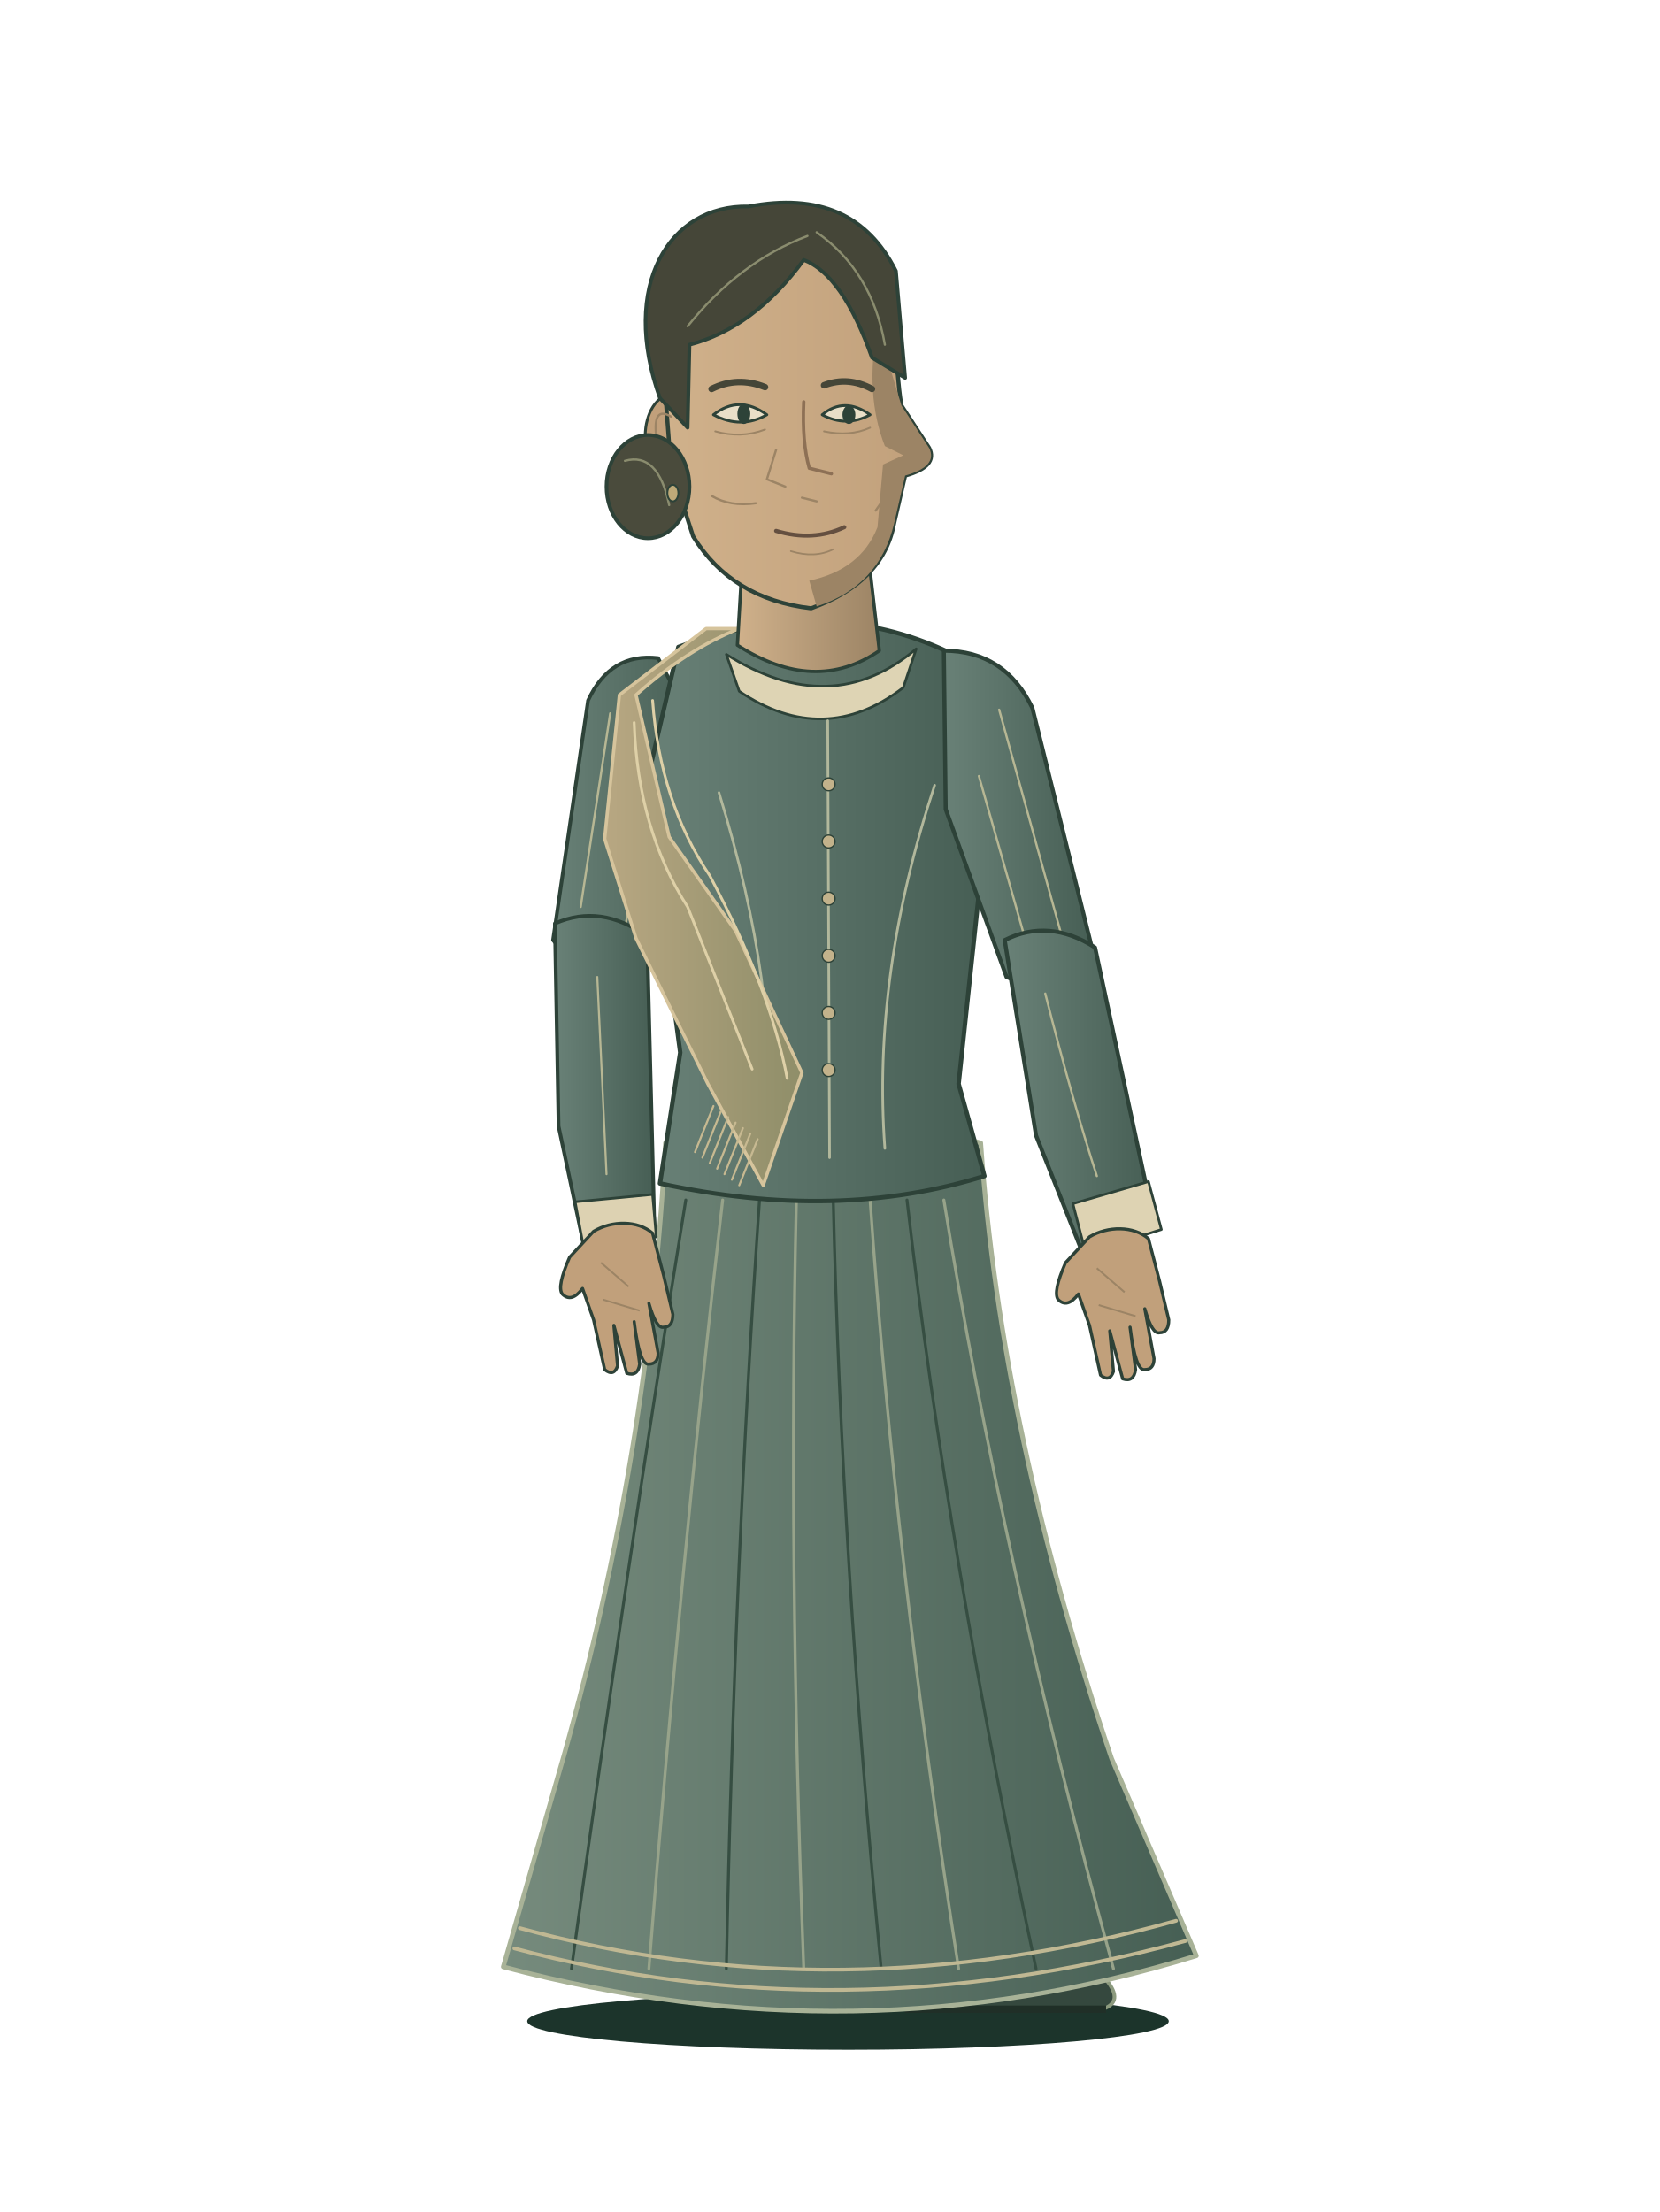
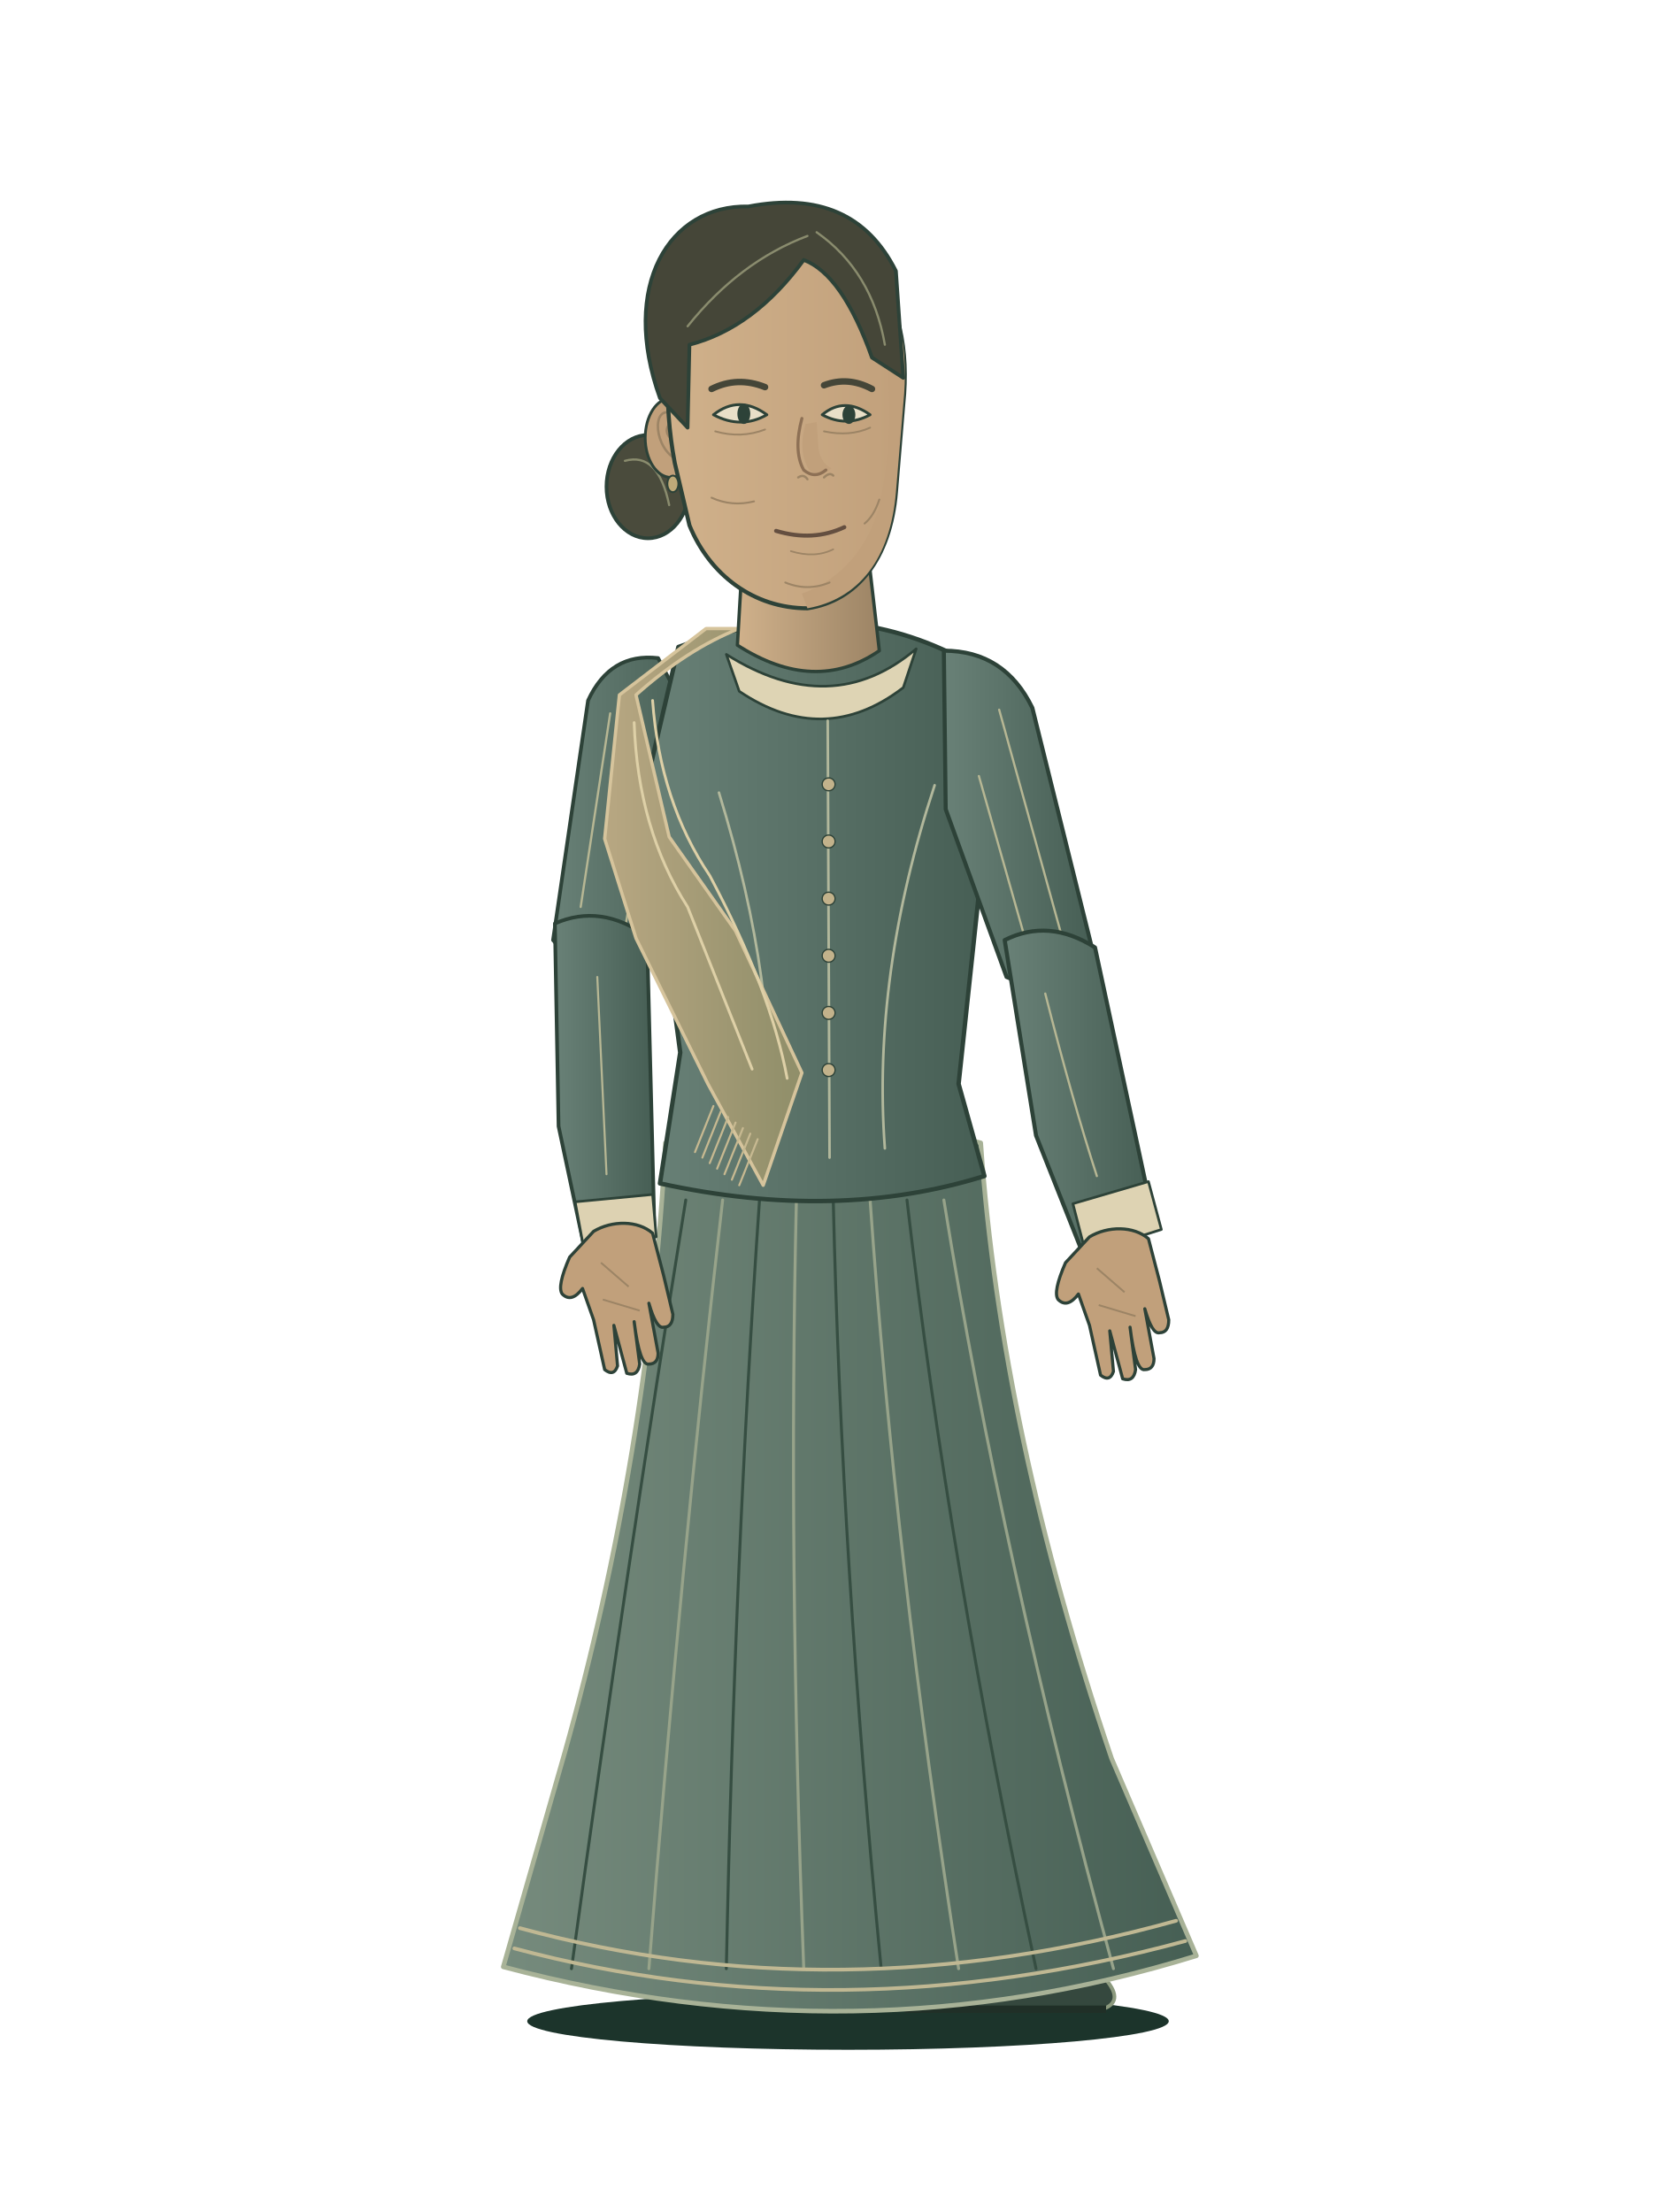
<svg xmlns="http://www.w3.org/2000/svg" width="900" height="1200" viewBox="0 0 900 1200">
  <defs>
    <linearGradient id="linear-gradient-1" x1="357" y1="750.298" x2="442" y2="750.298" gradientUnits="userSpaceOnUse">
      <stop offset="0" stop-color="#44594f" />
      <stop offset="1" stop-color="#415b51" />
    </linearGradient>
    <linearGradient id="linear-gradient-2" x1="358" y1="930.214" x2="434" y2="930.214" gradientUnits="userSpaceOnUse">
      <stop offset="0" stop-color="#44594f" />
      <stop offset="1" stop-color="#40594f" />
    </linearGradient>
    <linearGradient id="linear-gradient-3" x1="439" y1="751.641" x2="542" y2="751.641" gradientUnits="userSpaceOnUse">
      <stop offset="0" stop-color="#44594f" />
      <stop offset="1" stop-color="#4e665a" />
    </linearGradient>
    <linearGradient id="linear-gradient-4" x1="465" y1="934.595" x2="548" y2="934.595" gradientUnits="userSpaceOnUse">
      <stop offset="0" stop-color="#44594f" />
      <stop offset="1" stop-color="#40594f" />
    </linearGradient>
    <linearGradient id="linear-gradient-5" x1="273" y1="850.042" x2="649" y2="850.042" gradientUnits="userSpaceOnUse">
      <stop offset="0" stop-color="#768b7d" />
      <stop offset="1" stop-color="#465f54" />
    </linearGradient>
    <linearGradient id="linear-gradient-6" x1="300" y1="442.536" x2="380" y2="442.536" gradientUnits="userSpaceOnUse">
      <stop offset="0" stop-color="#698177" />
      <stop offset="1" stop-color="#465e54" />
    </linearGradient>
    <linearGradient id="linear-gradient-7" x1="301" y1="586.914" x2="355" y2="586.914" gradientUnits="userSpaceOnUse">
      <stop offset="0" stop-color="#698177" />
      <stop offset="1" stop-color="#465e54" />
    </linearGradient>
    <linearGradient id="linear-gradient-8" x1="350" y1="494.4" x2="536" y2="494.4" gradientUnits="userSpaceOnUse">
      <stop offset="0" stop-color="#698177" />
      <stop offset="1" stop-color="#465e54" />
    </linearGradient>
    <linearGradient id="linear-gradient-9" x1="512" y1="443.452" x2="594" y2="443.452" gradientUnits="userSpaceOnUse">
      <stop offset="0" stop-color="#698177" />
      <stop offset="1" stop-color="#465e54" />
    </linearGradient>
    <linearGradient id="linear-gradient-10" x1="545" y1="591.929" x2="626" y2="591.929" gradientUnits="userSpaceOnUse">
      <stop offset="0" stop-color="#698177" />
      <stop offset="1" stop-color="#465e54" />
    </linearGradient>
    <linearGradient id="linear-gradient-11" x1="328" y1="492" x2="435" y2="492" gradientUnits="userSpaceOnUse">
      <stop offset="0" stop-color="#b8a782" />
      <stop offset="1" stop-color="#8f8e69" />
    </linearGradient>
    <linearGradient id="linear-gradient-12" x1="400" y1="331.647" x2="477" y2="331.647" gradientUnits="userSpaceOnUse">
      <stop offset="0" stop-color="#d0b18b" />
      <stop offset="1" stop-color="#9c8465" />
    </linearGradient>
-     <linearGradient id="linear-gradient-13" x1="360" y1="230.246" x2="505.087" y2="230.246" gradientUnits="userSpaceOnUse">
+     <linearGradient id="linear-gradient-13" x1="362.191" y1="230.229" x2="490.819" y2="230.229" gradientUnits="userSpaceOnUse">
      <stop offset="0" stop-color="#d0b18b" />
      <stop offset="1" stop-color="#c1a07b" />
    </linearGradient>
  </defs>
  <g id="Layer_1" data-name="Layer 1">
  </g>
  <g id="_00_sombra" data-name="00_sombra">
    <ellipse cx="460" cy="1096.5" rx="174" ry="15.5" fill="#1c342b" />
  </g>
  <g id="_01_muslo_lejano" data-name="01_muslo_lejano">
    <path d="M366 635 L442 643 L433 853 C416.333 868.333 394.333 869.667 367 857 L357 746 Z" fill="url(#linear-gradient-1)" stroke="#2d4238" stroke-width="2" stroke-linecap="round" stroke-linejoin="round" />
    <path d="M383 678 C377 732 378 785 386 837 M424 685 L411 840" fill="none" stroke="#9ba38a" stroke-width="1.2" stroke-linecap="round" stroke-linejoin="round" />
  </g>
  <g id="_02_pantorrilla_lejana" data-name="02_pantorrilla_lejana">
    <path d="M369 826 C391.667 819.333 413.333 822 434 834 L426 1038 L367 1038 L358 943 Z" fill="url(#linear-gradient-2)" stroke="#2d4238" stroke-width="2" stroke-linecap="round" stroke-linejoin="round" />
    <path d="M383 854 C375 915.333 374.333 970.333 381 1019 M420 877 L406 1021" fill="none" stroke="#9aa28a" stroke-width="1.1" stroke-linecap="round" stroke-linejoin="round" />
    <polygon points="365,1023 427,1023 425,1041 365,1041" fill="#8b9680" stroke="#2d4238" stroke-width="1.2" stroke-linecap="round" stroke-linejoin="round" />
  </g>
  <g id="_03_zapato_lejano" data-name="03_zapato_lejano">
    <polygon points="369,1026 425,1026 431,1053 422,1069 354,1076 326,1071 327,1059 365,1049" fill="#35483e" stroke="#8c9a7e" stroke-width="2" stroke-linecap="round" stroke-linejoin="round" />
    <line x1="331" y1="1074" x2="421" y2="1070" fill="none" stroke="#202f27" stroke-width="4" stroke-miterlimit="10" />
    <path d="M372 1035 C386 1040.333 402.667 1041.333 422 1038" fill="none" stroke="#9ca88a" stroke-width="1.1" stroke-linecap="round" stroke-linejoin="round" />
  </g>
  <g id="_04_muslo_cercano" data-name="04_muslo_cercano">
    <path d="M439 641 L523 634 L542 752 L535 864 C511 872.667 487.667 870.667 465 858 L451 765 Z" fill="url(#linear-gradient-3)" stroke="#2d4238" stroke-width="2" stroke-linecap="round" stroke-linejoin="round" />
    <path d="M466 679 C478.667 729.667 484.333 785.333 483 846 M513 689 L519 840" fill="none" stroke="#a4ad90" stroke-width="1.2" stroke-linecap="round" stroke-linejoin="round" />
  </g>
  <g id="_05_pantorrilla_cercana" data-name="05_pantorrilla_cercana">
    <path d="M465 833 C487 821.667 510.333 822.667 535 836 L548 1038 L489 1044 L470 943 Z" fill="url(#linear-gradient-4)" stroke="#2d4238" stroke-width="2" stroke-linecap="round" stroke-linejoin="round" />
    <path d="M485 855 C487.667 915.667 494.667 972.333 506 1025 M523 859 L534 1017" fill="none" stroke="#9aa28a" stroke-width="1.1" stroke-linecap="round" stroke-linejoin="round" />
    <polygon points="487,1025 548,1020 552,1040 489,1046" fill="#8b9680" stroke="#2d4238" stroke-width="1.2" stroke-linecap="round" stroke-linejoin="round" />
  </g>
  <g id="_06_zapato_cercano" data-name="06_zapato_cercano">
    <path d="M488 1030 L545 1026 L553 1054 L600 1074 C606.667 1082 606 1087.333 598 1090 L493 1090 L480 1079 Z" fill="#35483e" stroke="#8c9a7e" stroke-width="2" stroke-linecap="round" stroke-linejoin="round" />
    <line x1="491" y1="1090" x2="600" y2="1090" fill="none" stroke="#202f27" stroke-width="4" stroke-miterlimit="10" />
    <path d="M504 1039 C519.333 1043 533.333 1042.333 546 1037 M552 1056 C566.667 1058 576 1065 580 1077" fill="none" stroke="#9ca88a" stroke-width="1.1" stroke-linecap="round" stroke-linejoin="round" />
  </g>
  <g id="_07_falda" data-name="07_falda">
    <path d="M361 620 C420.333 605.333 477.333 605.333 532 620 C539.333 724.667 563 836 603 954 L649 1061 C526.333 1099 401 1101 273 1067 L306 952 C336.667 843.333 355 732.667 361 620 Z" fill="url(#linear-gradient-5)" stroke="#a8b297" stroke-width="2.5" stroke-linecap="round" stroke-linejoin="round" />
    <path d="M372 651 C351 781 330.333 920 310 1068" fill="none" stroke="#364e42" stroke-width="1.6" stroke-linecap="round" stroke-linejoin="round" />
    <path d="M392 651 C377 781 363.667 920 352 1068" fill="none" stroke="#97a38a" stroke-width="1.6" stroke-linecap="round" stroke-linejoin="round" />
    <path d="M412 651 C403 781 397 920 394 1068" fill="none" stroke="#364e42" stroke-width="1.6" stroke-linecap="round" stroke-linejoin="round" />
    <path d="M432 651 C429 781 430.333 920 436 1068" fill="none" stroke="#97a38a" stroke-width="1.6" stroke-linecap="round" stroke-linejoin="round" />
    <path d="M452 651 C455 781 463.667 920 478 1068" fill="none" stroke="#364e42" stroke-width="1.6" stroke-linecap="round" stroke-linejoin="round" />
    <path d="M472 651 C481 781 497 920 520 1068" fill="none" stroke="#97a38a" stroke-width="1.6" stroke-linecap="round" stroke-linejoin="round" />
    <path d="M492 651 C507 781 530.333 920 562 1068" fill="none" stroke="#364e42" stroke-width="1.6" stroke-linecap="round" stroke-linejoin="round" />
    <path d="M512 651 C533 781 563.667 920 604 1068" fill="none" stroke="#97a38a" stroke-width="1.6" stroke-linecap="round" stroke-linejoin="round" />
    <path d="M282 1046 C397.333 1077.333 516 1076 638 1042 M279 1057 C396.333 1088.333 517.667 1087 643 1053" fill="none" stroke="#c0b893" stroke-width="2" stroke-linecap="round" stroke-linejoin="round" />
    <path d="M370 624 C420.667 636 473.667 635.667 529 623" fill="none" stroke="#d4c49d" stroke-width="3" stroke-linecap="round" stroke-linejoin="round" />
  </g>
  <g id="_08_brazo_lejano" data-name="08_brazo_lejano">
    <path d="M357 357 C339.667 355 327 362.667 319 380 L300 510 C313.333 526.667 330 532 350 526 L380 401 Z" fill="url(#linear-gradient-6)" stroke="#2d4238" stroke-width="2" stroke-linecap="round" stroke-linejoin="round" />
    <path d="M331 387 L315 492 M355 410 L338 510" fill="none" stroke="#b7b794" stroke-width="1.2" stroke-linecap="round" stroke-linejoin="round" />
  </g>
  <g id="_09_antebrazo_lejano" data-name="09_antebrazo_lejano">
    <path d="M301 501 C317.667 493.667 334.333 496 351 508 L355 667 L317 677 L303 611 Z" fill="url(#linear-gradient-7)" stroke="#2d4238" stroke-width="2" stroke-linecap="round" stroke-linejoin="round" />
    <polygon points="312,652 354,648 356,671 317,679" fill="#ddd2b2" stroke="#2d4238" stroke-width="1.4" stroke-linecap="round" stroke-linejoin="round" />
    <line x1="324" y1="530" x2="329" y2="637" fill="none" stroke="#b7b794" stroke-width="1.1" stroke-linecap="round" stroke-linejoin="round" />
  </g>
  <g id="_10_mano_lejana" data-name="10_mano_lejana">
    <path d="M322 668 C332 662 346 662 354 669 L360 692 L365 713 C365 717.667 363.333 720 360 720 C357.333 720.667 354.667 716.333 352 707 L357 734 C357 738 355.333 740 352 740 C348.667 740.667 346 733 344 717 L347 740 C346.333 744.667 344 746.333 340 745 L333 719 L335 741 C333.667 745 331.333 745.667 328 743 L322 716 L316 699 C312 704.333 308.333 705.333 305 702 C303 699.333 304.333 692.667 309 682 Z" fill="#c1a07b" stroke="#2d4238" stroke-width="1.7" stroke-linecap="round" stroke-linejoin="round" />
    <line x1="326" y1="685" x2="341" y2="698" fill="none" stroke="#9c8465" stroke-miterlimit="10" />
    <line x1="327" y1="705" x2="347" y2="711" fill="none" stroke="#9c8465" stroke-miterlimit="10" />
  </g>
  <g id="_11_torso" data-name="11_torso">
    <path d="M368 351 C421.333 331.667 470.333 332.667 515 354 L536 438 L520 588 L534 638 C480.667 654.667 422 656 358 642 L369 571 L350 428 Z" fill="url(#linear-gradient-8)" stroke="#2d4238" stroke-width="2.4" stroke-linecap="round" stroke-linejoin="round" />
    <path d="M394 355 C432 379 466.333 378 497 352 L490 373 C461.333 395 431.667 395.667 401 375 Z" fill="#ded4b4" stroke="#2d4238" stroke-width="1.4" stroke-linecap="round" stroke-linejoin="round" />
    <path d="M449 391 L450 628 M390 430 C412 501.333 420.667 564.333 416 619 M507 426 C484.333 494.667 475.333 560.333 480 623" fill="none" stroke="#b2b89c" stroke-width="1.4" stroke-linecap="round" stroke-linejoin="round" />
    <circle cx="449.5" cy="425.5" r="3.5" fill="#c2b28b" stroke="#2d4238" stroke-width="0.7" stroke-miterlimit="10" />
    <circle cx="449.5" cy="456.5" r="3.5" fill="#c2b28b" stroke="#2d4238" stroke-width="0.7" stroke-miterlimit="10" />
    <circle cx="449.5" cy="487.5" r="3.5" fill="#c2b28b" stroke="#2d4238" stroke-width="0.7" stroke-miterlimit="10" />
    <circle cx="449.5" cy="518.5" r="3.5" fill="#c2b28b" stroke="#2d4238" stroke-width="0.7" stroke-miterlimit="10" />
    <circle cx="449.5" cy="549.5" r="3.5" fill="#c2b28b" stroke="#2d4238" stroke-width="0.7" stroke-miterlimit="10" />
    <circle cx="449.5" cy="580.5" r="3.5" fill="#c2b28b" stroke="#2d4238" stroke-width="0.7" stroke-miterlimit="10" />
  </g>
  <g id="_12_brazo_cercano" data-name="12_brazo_cercano">
    <path d="M512 353 C534 353 550 363.333 560 384 L594 521 C578.667 534.333 562.667 537.333 546 530 L513 439 Z" fill="url(#linear-gradient-9)" stroke="#2d4238" stroke-width="2.2" stroke-linecap="round" stroke-linejoin="round" />
    <path d="M542 385 L576 508 M531 421 L556 509" fill="none" stroke="#b7b794" stroke-width="1.2" stroke-linecap="round" stroke-linejoin="round" />
  </g>
  <g id="_13_antebrazo_cercano" data-name="13_antebrazo_cercano">
    <path d="M545 510 C561 502 577.333 503.333 594 514 L626 663 L587 679 L562 616 Z" fill="url(#linear-gradient-10)" stroke="#2d4238" stroke-width="2.2" stroke-linecap="round" stroke-linejoin="round" />
    <polygon points="582,653 623,641 630,667 589,680" fill="#ded3b3" stroke="#2d4238" stroke-width="1.4" stroke-linecap="round" stroke-linejoin="round" />
    <path d="M567 539 C577 578.333 586.333 611.333 595 638" fill="none" stroke="#b7b794" stroke-width="1.2" stroke-linecap="round" stroke-linejoin="round" />
  </g>
  <g id="_14_mano_cercana" data-name="14_mano_cercana">
    <path d="M591 671 C601 665 615 665 623 672 L629 695 L634 716 C634 720.667 632.333 723 629 723 C626.333 723.667 623.667 719.333 621 710 L626 737 C626 741 624.333 743 621 743 C617.667 743.667 615 736 613 720 L616 743 C615.333 747.667 613 749.333 609 748 L602 722 L604 744 C602.667 748 600.333 748.667 597 746 L591 719 L585 702 C581 707.333 577.333 708.333 574 705 C572 702.333 573.333 695.667 578 685 Z" fill="#c1a07b" stroke="#2d4238" stroke-width="1.7" stroke-linecap="round" stroke-linejoin="round" />
    <line x1="595" y1="688" x2="610" y2="701" fill="none" stroke="#9c8465" stroke-miterlimit="10" />
    <line x1="596" y1="708" x2="616" y2="714" fill="none" stroke="#9c8465" stroke-miterlimit="10" />
  </g>
  <g id="_15_chal" data-name="15_chal">
    <path d="M401 341 C382.333 348.333 363.667 360.333 345 377 L363 454 L399 505 L435 582 L414 643 L384 588 L345 509 L328 455 L336 377 L383 341 Z" fill="url(#linear-gradient-11)" stroke="#d6c49c" stroke-width="1.8" stroke-linecap="round" stroke-linejoin="round" />
    <path d="M354 380 C356.667 416.667 367 448.333 385 475 C407 516.333 421 553 427 585 M344 392 C345.333 430.667 355 464 373 492 L408 580" fill="none" stroke="#ded0a7" stroke-width="1.5" stroke-linecap="round" stroke-linejoin="round" />
    <line x1="387" y1="600" x2="377" y2="625" fill="none" stroke="#c7b991" stroke-width="1.1" stroke-linecap="round" stroke-linejoin="round" />
    <line x1="391" y1="603" x2="381" y2="628" fill="none" stroke="#c7b991" stroke-width="1.1" stroke-linecap="round" stroke-linejoin="round" />
    <line x1="395" y1="606" x2="385" y2="631" fill="none" stroke="#c7b991" stroke-width="1.1" stroke-linecap="round" stroke-linejoin="round" />
    <line x1="399" y1="609" x2="389" y2="634" fill="none" stroke="#c7b991" stroke-width="1.1" stroke-linecap="round" stroke-linejoin="round" />
    <line x1="403" y1="612" x2="393" y2="637" fill="none" stroke="#c7b991" stroke-width="1.1" stroke-linecap="round" stroke-linejoin="round" />
    <line x1="407" y1="615" x2="397" y2="640" fill="none" stroke="#c7b991" stroke-width="1.1" stroke-linecap="round" stroke-linejoin="round" />
    <line x1="411" y1="618" x2="401" y2="643" fill="none" stroke="#c7b991" stroke-width="1.1" stroke-linecap="round" stroke-linejoin="round" />
  </g>
  <g id="_18_cuello" data-name="18_cuello">
    <path d="M403 299 L471 301 L477 353 C453.667 369 428 368 400 350 Z" fill="url(#linear-gradient-12)" stroke="#2d4238" stroke-width="1.8" stroke-linecap="round" stroke-linejoin="round" />
    <path d="M407 311 C425.667 325.667 446 326 468 312" fill="none" stroke="#9c8465" stroke-width="1.2" stroke-linecap="round" stroke-linejoin="round" />
  </g>
  <g id="_20_cabeza" data-name="20_cabeza">
-     <ellipse cx="364.5" cy="236.5" rx="14.5" ry="22.5" fill="#c1a07b" stroke="#2d4238" stroke-width="1.5" stroke-miterlimit="10" />
-     <path d="M371 148 C393 124 443 125 471 149 C488 170 485 197 489 220 L504 243 C507.333 249.667 503 254.667 491 258 L485 284 C481 305.333 466 320.667 440 330 C411.333 326.667 390 313.667 376 291 L364 254 L360 202 Z" fill="url(#linear-gradient-13)" stroke="#2d4238" stroke-width="2.2" stroke-linecap="round" stroke-linejoin="round" />
-     <path d="M476 177 C471.333 201.667 472.667 223.333 480 242 L490 247 L479 252 L476 286 C470 301.333 457.667 311 439 315 L443 329 C465.667 321.667 479.667 306.667 485 284 L491 258 C503 254.667 507.333 249.667 504 243 L489 220 Z" fill="#9c8465" />
-     <path d="M364 226 C357.333 222 354.667 225.667 356 237 L364 247 M421 244 L416 260 L426 264 M482 267 L475 277 M386 269 C392.667 273 400.667 274.333 410 273" fill="none" stroke="#9c8465" stroke-width="1.2" stroke-linecap="round" stroke-linejoin="round" />
-     <path d="M436 218 C435.333 232.667 436.333 244.667 439 254 L451 257" fill="none" stroke="#8d7055" stroke-width="1.8" stroke-linecap="round" stroke-linejoin="round" />
-     <line x1="435" y1="270" x2="443" y2="272" fill="none" stroke="#9c8465" stroke-width="1.2" stroke-linecap="round" stroke-linejoin="round" />
-     <path d="M358 216 C336 155 363 111 406 112 C444 104.667 470.667 116.333 486 147 L491 205 L473 194 C462.333 164 450 146.333 436 141 C418 165.667 397.333 181 374 187 L373 232 Z" fill="#454638" stroke="#2d4238" stroke-width="2" stroke-linecap="round" stroke-linejoin="round" />
-     <ellipse cx="351.5" cy="264" rx="22.5" ry="28" fill="#4a4b3c" stroke="#2d4238" stroke-width="2" stroke-miterlimit="10" />
-     <path d="M438 128 C413.333 137.333 391.667 153.667 373 177 M443 126 C463 140 475.333 160.333 480 187 M339 250 C351 246.667 359 254.667 363 274" fill="none" stroke="#8a8c6e" stroke-width="1.2" stroke-linecap="round" stroke-linejoin="round" />
-     <ellipse cx="365" cy="267.5" rx="3" ry="4.5" fill="#bea978" stroke="#2d4238" stroke-miterlimit="10" />
+     <g id="cabello_recogido_trasero">
+       <ellipse cx="351.5" cy="264" rx="22.5" ry="28" fill="#4a4b3c" stroke="#2d4238" stroke-width="2" stroke-miterlimit="10" />
+       <path d="M339 250 C351 246.667 359 254.667 363 274" fill="none" stroke="#8a8c6e" stroke-width="1.2" stroke-linecap="round" stroke-linejoin="round" />
+     </g>
+     <g id="oreja_visible">
+       <ellipse cx="364" cy="237.5" rx="14" ry="21.5" fill="#c1a07b" stroke="#2d4238" stroke-width="1.5" stroke-miterlimit="10" />
+       <path d="M366 225 C354 218 354 240 365 248 M364 229 C360.667 232.333 361 235.667 365 239" fill="none" stroke="#9c8465" stroke-width="1.3" stroke-linecap="round" stroke-linejoin="round" />
+     </g>
+     <g id="rostro_base">
+       <path d="M374 150 C393 127 445 123 471 145 C488 163 493 190 490 219 L486 267 C483 303 465 326 438 330 C409 330 385 312 374 285 L366 251 C360 219 360 179 374 150 Z" fill="url(#linear-gradient-13)" stroke="#2d4238" stroke-width="2.2" stroke-linecap="round" stroke-linejoin="round" />
+       <path d="M477 174 C484 203 484 240 478 269 C474 293 458 314 435 322 L438 330 C466 325 483 303 486 267 L490 219 C493 190 488 164 476 152 Z" fill="#c1a07b" />
+       <path d="M386 270 C393.333 273.333 401 274 409 272 M477 271 C475 277 472.333 281.333 469 284 M426 316 C434 319.333 442 319.333 450 316" fill="none" stroke="#9c8465" stroke-width="1.05" stroke-linecap="round" stroke-linejoin="round" />
+     </g>
+     <g id="nariz_central">
+       <path d="M437 230 C434 240 435 249 439 255 C443 258.333 447 258 451 254 C447 252 444.667 248.333 444 243 L443 229 Z" fill="#c1a07b" />
+       <path d="M435 227 C432 238 432 248 436 255 C440 258.333 444 258.333 448 255" fill="none" stroke="#8d7055" stroke-width="1.65" stroke-linecap="round" stroke-linejoin="round" />
+       <path d="M433 259 C435 257.667 436.667 258 438 260 M447 259 C449 257 450.667 256.667 452 258" fill="none" stroke="#9c8465" stroke-width="1.25" stroke-linecap="round" stroke-linejoin="round" />
+     </g>
+     <g id="cabello">
+       <path d="M358 216 C336 155 363 111 406 112 C444 104.667 470.667 116.333 486 147 L490 205 L473 194 C462.333 164 450 146.333 436 141 C418 165.667 397.333 181 374 187 L373 232 Z" fill="#454638" stroke="#2d4238" stroke-width="2" stroke-linecap="round" stroke-linejoin="round" />
+       <path d="M438 128 C413.333 137.333 391.667 153.667 373 177 M443 126 C463 140 475.333 160.333 480 187" fill="none" stroke="#8a8c6e" stroke-width="1.2" stroke-linecap="round" stroke-linejoin="round" />
+       <ellipse cx="365" cy="262.5" rx="3" ry="4.5" fill="#bea978" stroke="#2d4238" stroke-miterlimit="10" />
+     </g>
  </g>
  <g id="_21_ojos_abiertos" data-name="21_ojos_abiertos">
    <path d="M387 225 C396.333 217.667 406 217.667 416 225 C406.667 230.333 397 230.333 387 225 Z" fill="#e9dfc8" stroke="#2d4238" stroke-width="1.5" stroke-linecap="round" stroke-linejoin="round" />
    <ellipse cx="403.5" cy="224.5" rx="3.5" ry="5.5" fill="#2d4238" />
    <path d="M446 225 C454 218.333 462.667 218.333 472 225 C463.333 229.667 454.667 229.667 446 225 Z" fill="#e9dfc8" stroke="#2d4238" stroke-width="1.5" stroke-linecap="round" stroke-linejoin="round" />
    <ellipse cx="460.5" cy="225" rx="3.5" ry="5" fill="#2d4238" />
    <path d="M388 234 C397.333 236.667 406.333 236.333 415 233 M447 234 C456.333 236 464.667 235.333 472 232" fill="none" stroke="#9c8465" stroke-linecap="round" stroke-linejoin="round" />
  </g>
  <g id="_24_cejas_neutras" data-name="24_cejas_neutras">
    <path d="M386 211 C395.333 206.333 405 206 415 210 M447 209 C455.667 205.667 464.333 206.333 473 211" fill="none" stroke="#454638" stroke-width="3.5" stroke-linecap="round" stroke-linejoin="round" />
  </g>
  <g id="_28_boca_reposo" data-name="28_boca_reposo">
    <path d="M421 288 C434.333 292 446.667 291.333 458 286" fill="none" stroke="#644f40" stroke-width="2.2" stroke-linecap="round" stroke-linejoin="round" />
    <path d="M429 299 C437.667 301.667 445.333 301.333 452 298" fill="none" stroke="#9c8465" stroke-width="0.9" stroke-linecap="round" stroke-linejoin="round" />
  </g>
</svg>
